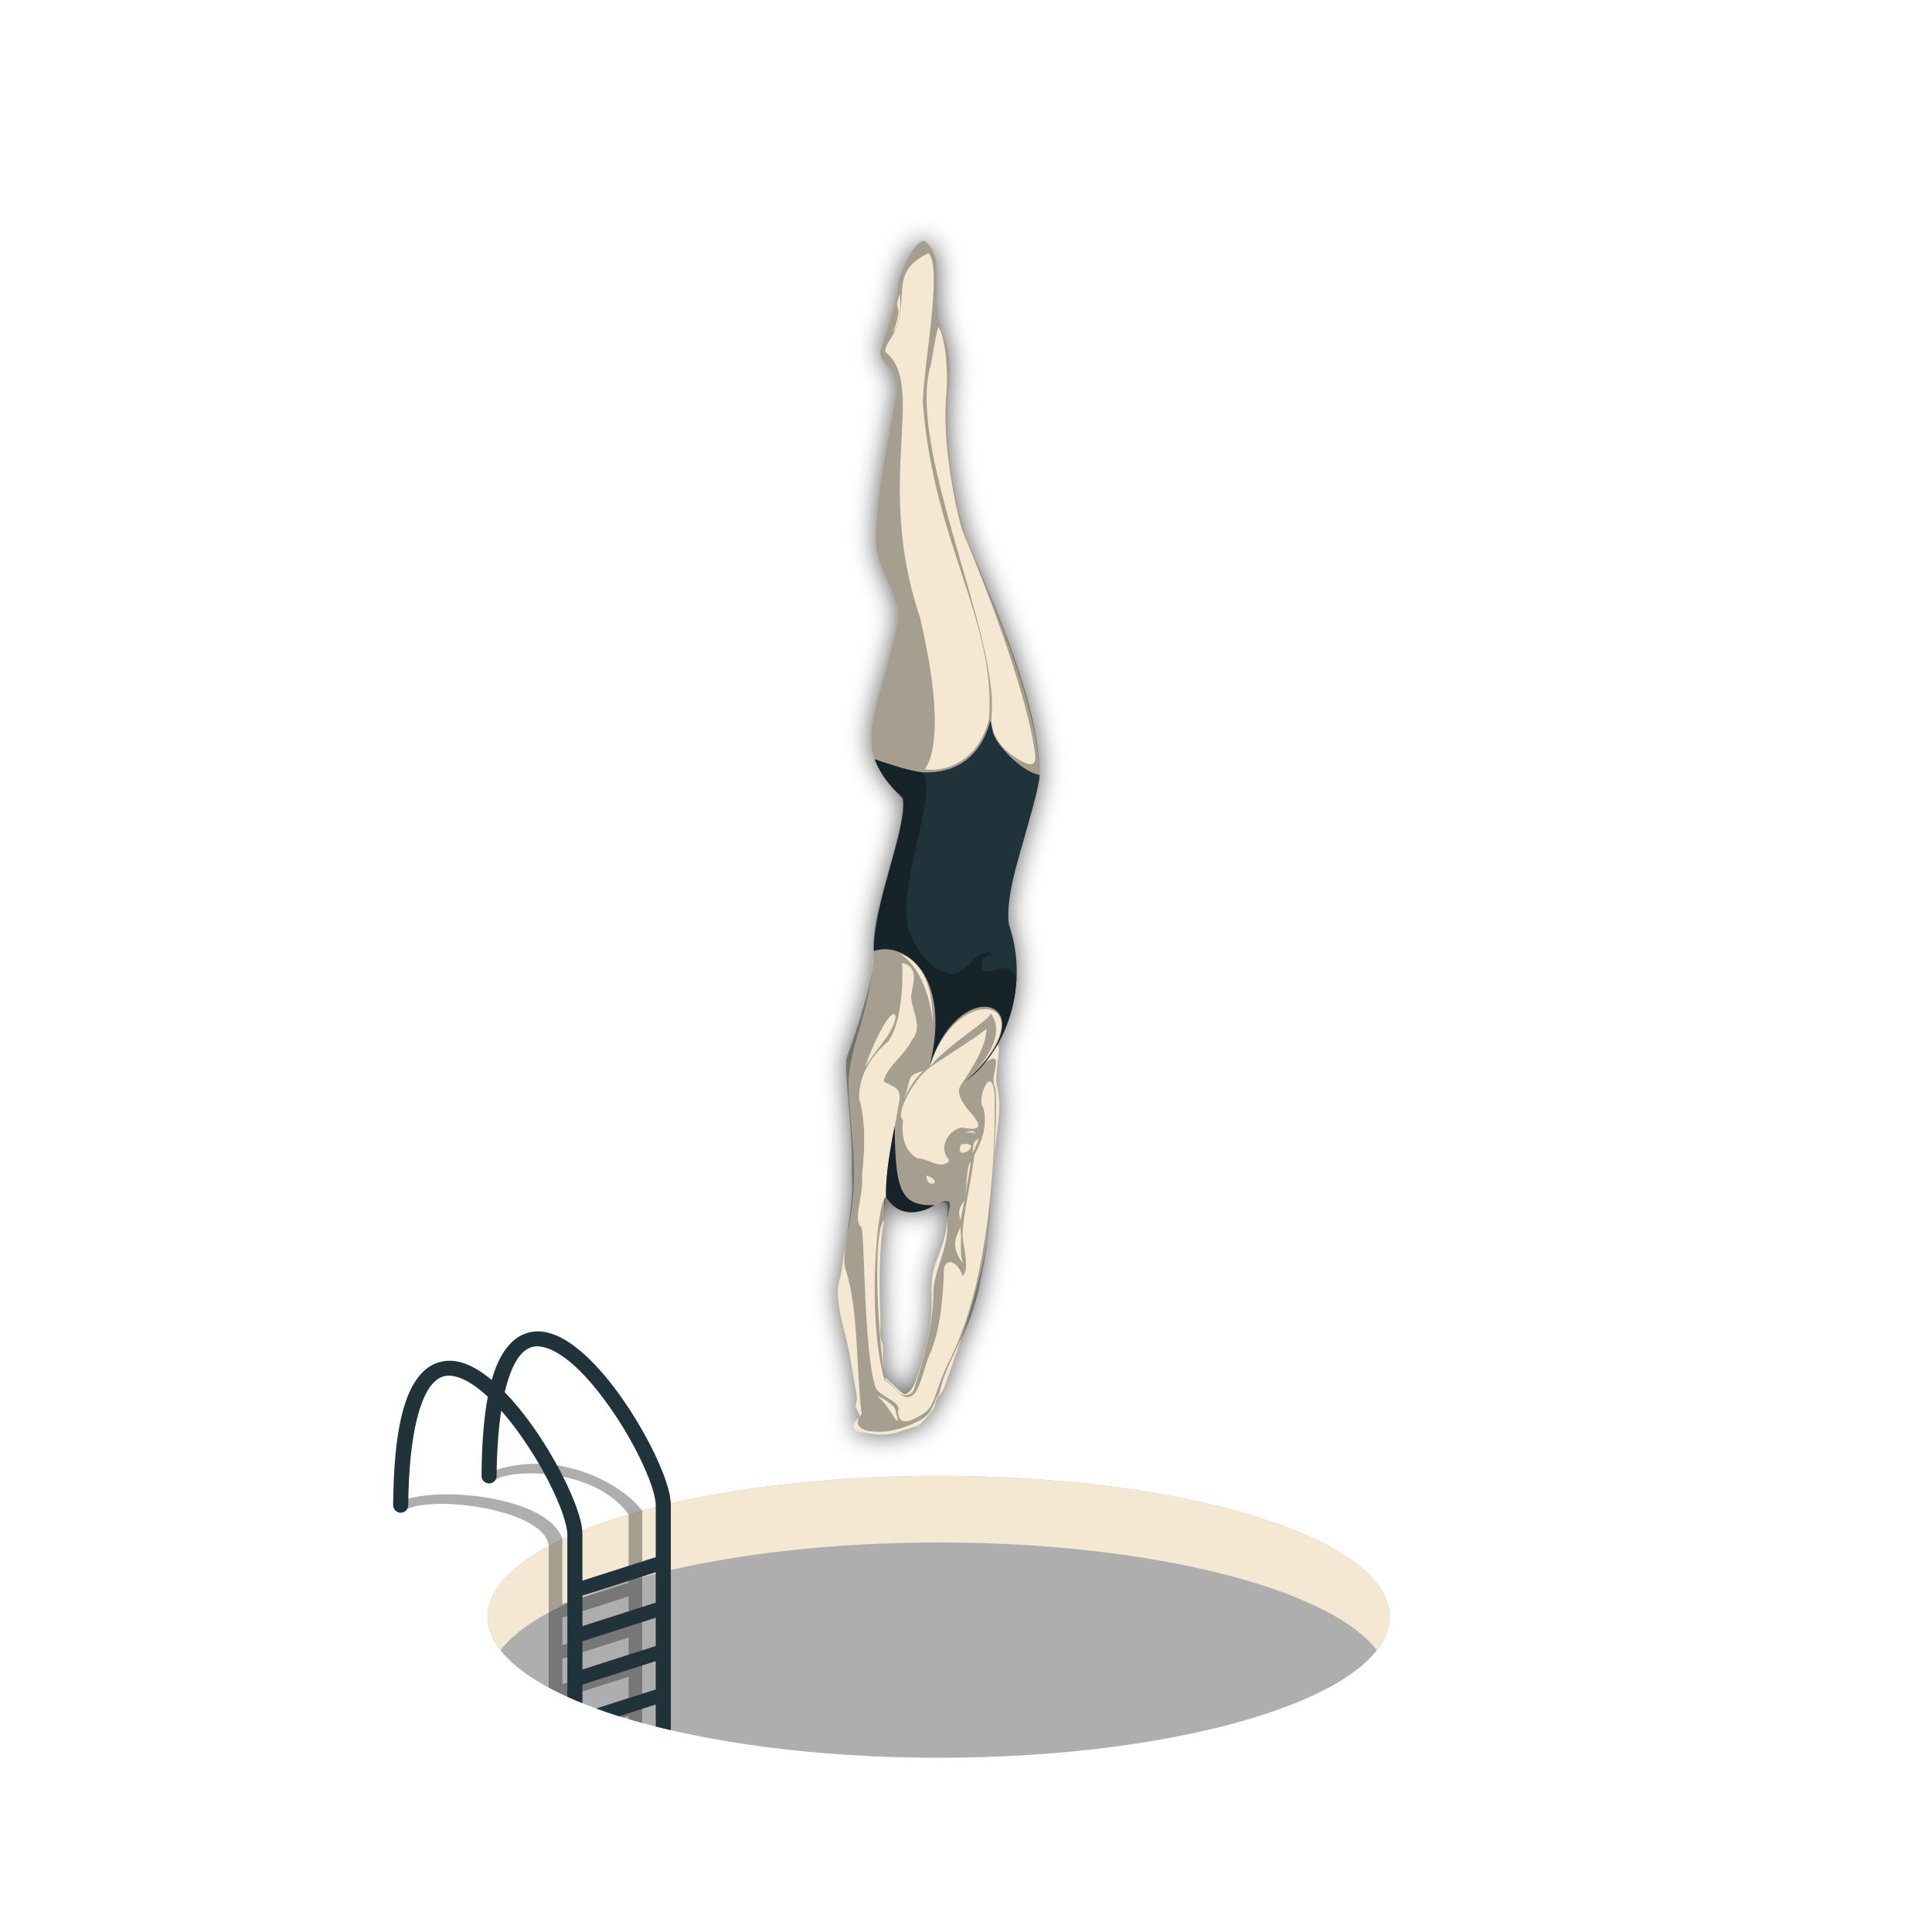
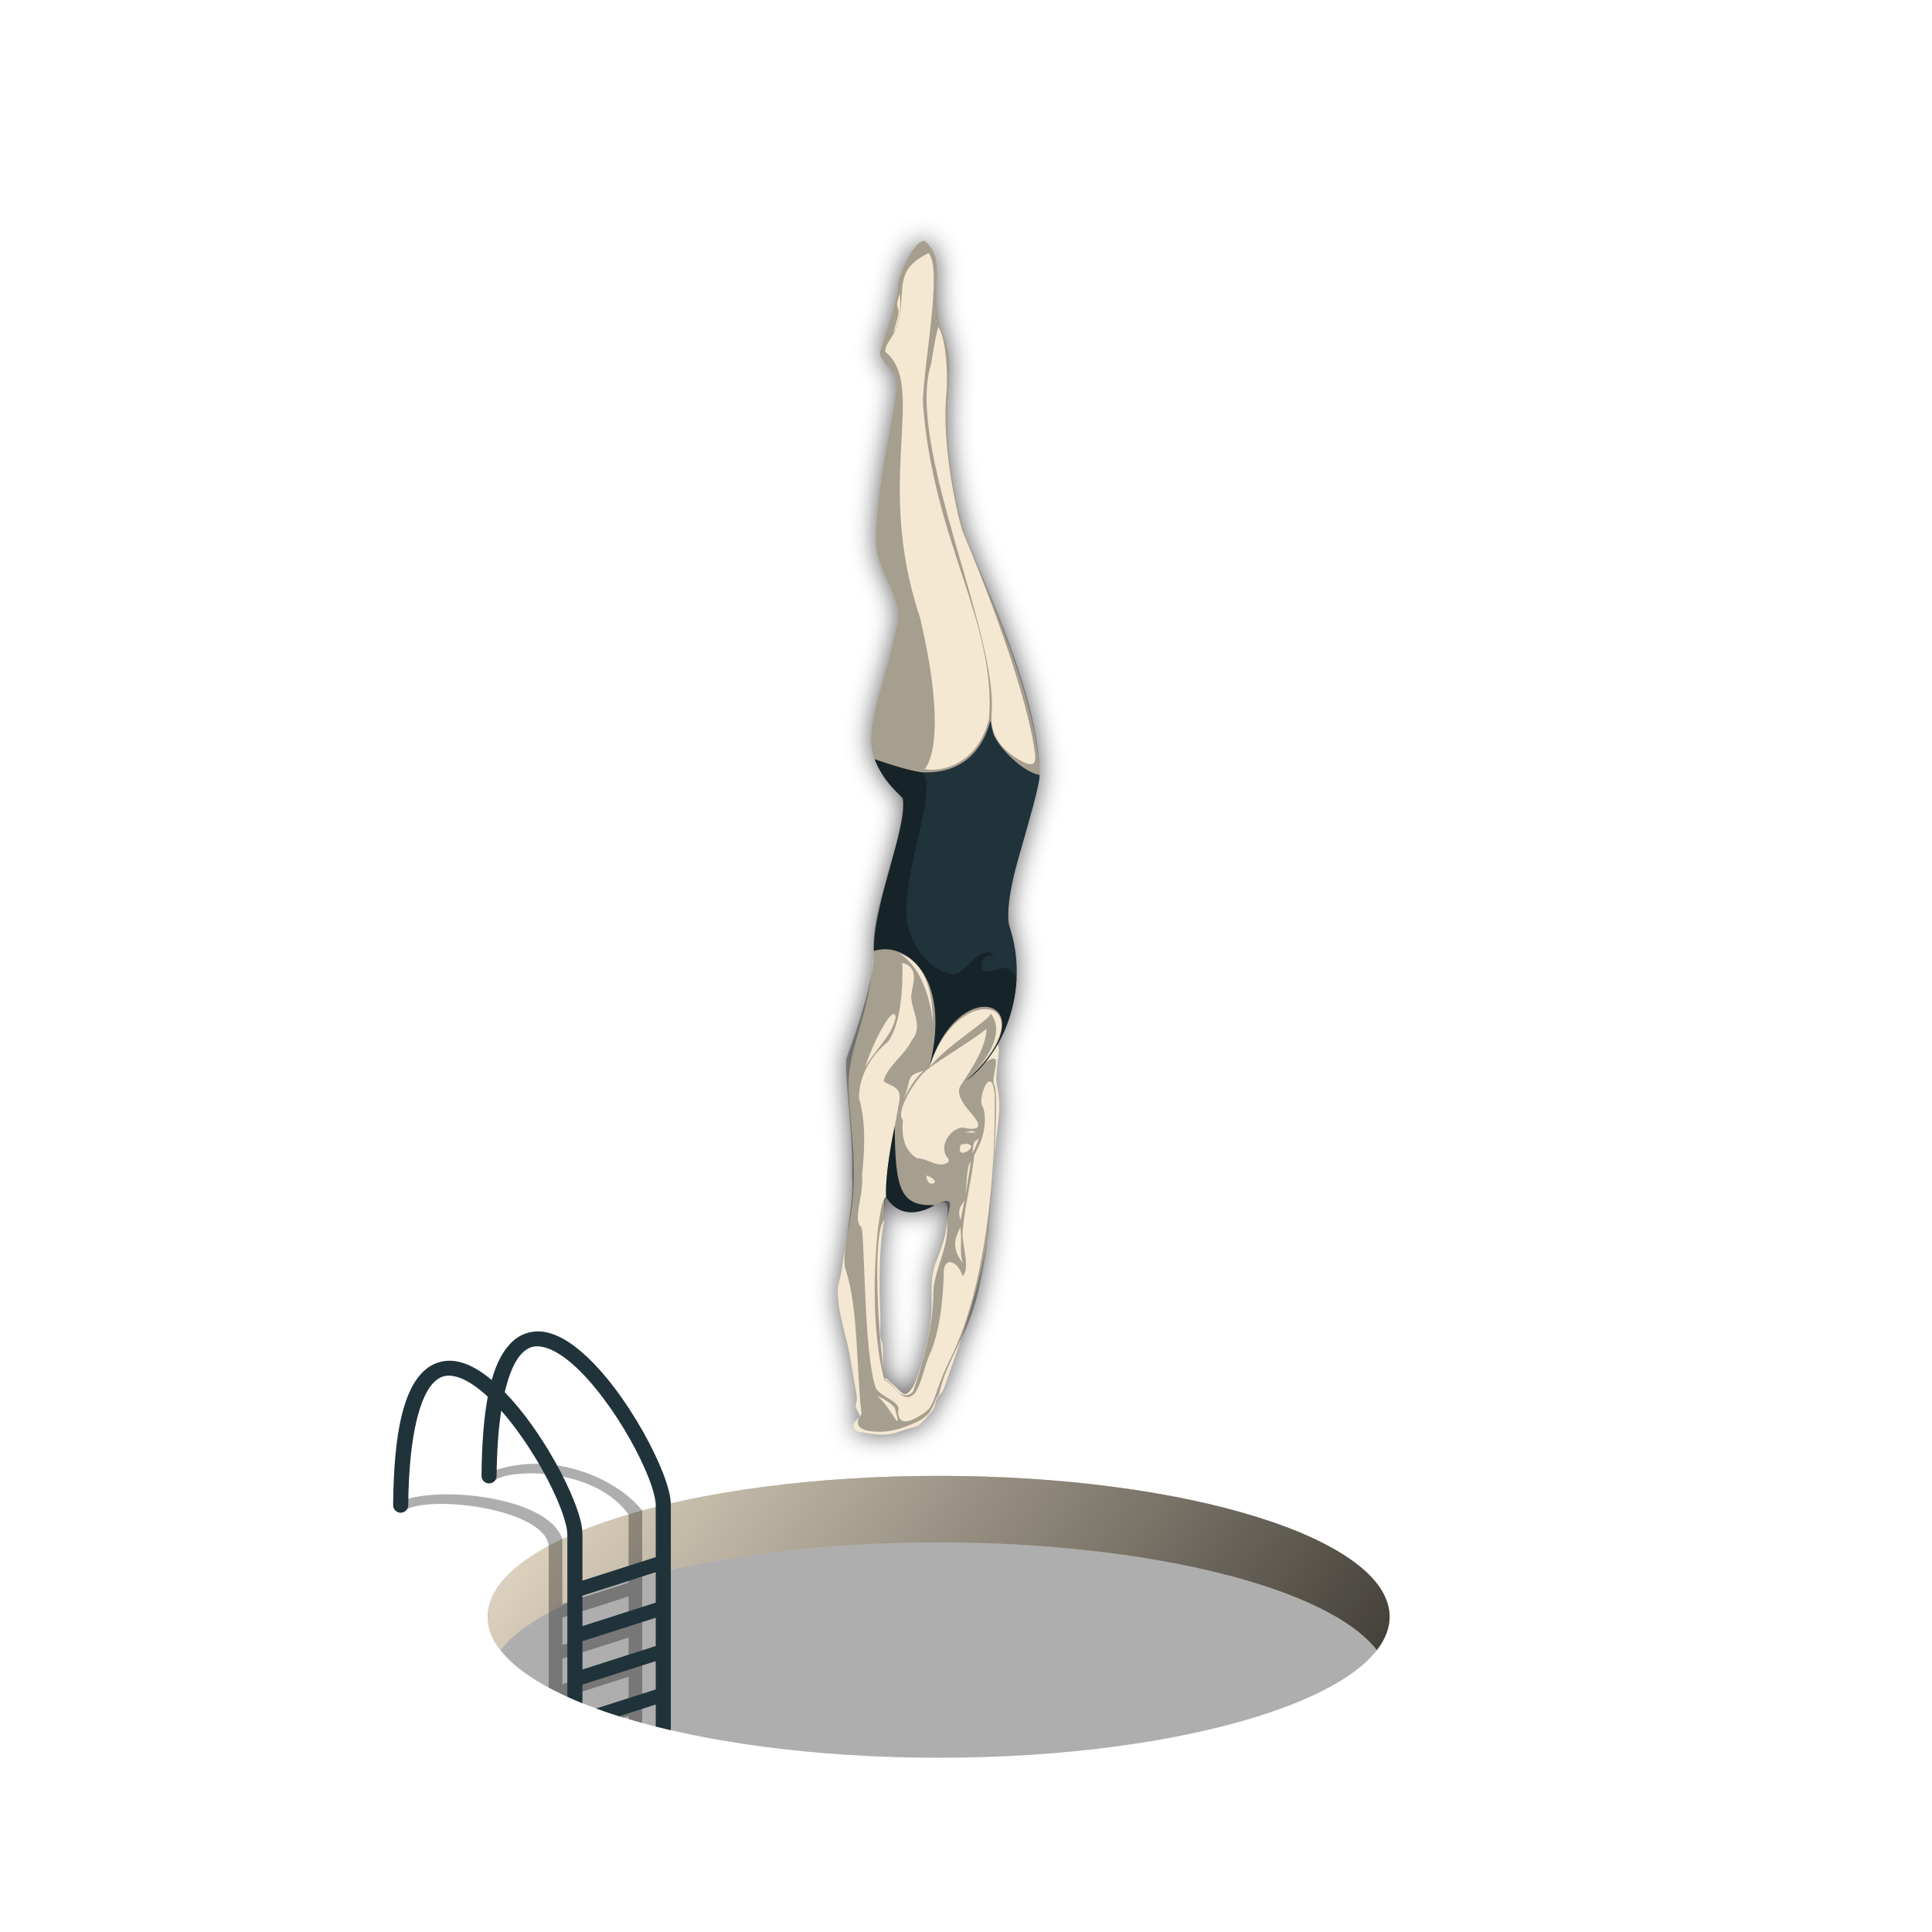
- <svg xmlns="http://www.w3.org/2000/svg" width="2048" height="2048" viewBox="0 0 541.867 541.867" version="1.1" id="svg1" xml:space="preserve">
+ <svg xmlns="http://www.w3.org/2000/svg" xmlns:xlink="http://www.w3.org/1999/xlink" width="2048" height="2048" viewBox="0 0 541.867 541.867" version="1.1" id="svg1" xml:space="preserve">
  <defs id="defs1">
+     <linearGradient id="linearGradient46">
+       <stop style="stop-color:#000000;stop-opacity:1;" offset="0" id="stop45" />
+       <stop style="stop-color:#000000;stop-opacity:0;" offset="0.606" id="stop47" />
+       <stop style="stop-color:#000000;stop-opacity:0;" offset="1" id="stop46" />
+     </linearGradient>
    <rect x="184.687" y="255.234" width="1678.626" height="1168.16" id="rect17" />
    <rect x="-1357.645" y="-319.612" width="2795.595" height="407.012" id="rect75" />
    <rect x="2545.584" y="-107.48" width="1077.631" height="933.381" id="rect74" />
    <rect x="184.687" y="255.234" width="1678.626" height="1168.16" id="rect19" />
    <filter style="color-interpolation-filters:sRGB" id="filter59" x="-0.145" y="-0.025" width="1.29" height="1.049">
      <feGaussianBlur stdDeviation="2.908" id="feGaussianBlur59" />
    </filter>
+     <linearGradient xlink:href="#linearGradient46" id="linearGradient45" gradientUnits="userSpaceOnUse" x1="541.866" y1="92.527" x2="18.044" y2="-271.974" />
  </defs>
  <g id="g85" style="display:inline" transform="translate(-7.662555,18.66492)">
    <g id="g84" style="display:inline">
      <path id="ellipse83" style="display:inline;fill:#000000;fill-opacity:0.32;stroke:none;stroke-width:8.015;stroke-linecap:round;stroke-linejoin:round;stroke-dasharray:none;stroke-opacity:1" d="M 397.407,434.804 A 126.473,39.532 0 0 1 270.933,474.336 126.473,39.532 0 0 1 144.46,434.804 126.473,39.532 0 0 1 270.933,395.272 126.473,39.532 0 0 1 397.407,434.804 Z" />
      <path id="path37" style="display:inline;fill:#f4e8d2;fill-opacity:1;stroke:none;stroke-width:0.792;stroke-linecap:round;stroke-linejoin:round;stroke-dasharray:none;stroke-opacity:1" d="m 270.933,395.272 a 126.473,39.532 0 0 0 -126.473,39.532 126.473,39.532 0 0 0 3.579,9.337 126.473,39.532 0 0 1 122.894,-30.195 126.473,39.532 0 0 1 122.894,30.195 126.473,39.532 0 0 0 3.579,-9.337 126.473,39.532 0 0 0 -126.473,-39.532 z" />
    </g>
+     <path id="path44" style="font-size:362.757px;line-height:0;font-family:'Rushford Clean';-inkscape-font-specification:'Rushford Clean';text-align:center;letter-spacing:0px;word-spacing:0px;text-anchor:middle;display:inline;fill:url(#linearGradient45);fill-opacity:1;stroke:none;stroke-width:4.959;stroke-linecap:square;stroke-linejoin:bevel;stroke-opacity:1" d="m 270.933,37.527 c -78.612,-3.5e-5 -142.34,19.919 -142.34,44.491 1.9e-4,3.541 1.352,7.068 4.028,10.509 15.508,-19.943 72.65,-33.983 138.312,-33.983 65.662,1.21e-4 122.803,14.04 138.312,33.983 2.676,-3.44 4.028,-6.968 4.028,-10.509 6e-5,-24.572 -63.728,-44.491 -142.34,-44.491 z" transform="matrix(0.8885304,0,0,0.8885304,30.20084,361.9282)" />
    <g id="g59" style="display:inline">
      <path id="path47" style="baseline-shift:baseline;display:inline;overflow:visible;opacity:1;vector-effect:none;fill-opacity:0.32;stroke-linejoin:bevel;enable-background:accumulate;stop-color:#000000;stop-opacity:1;fill:#000000" d="m 142.713,395.252 3.8,1.303 c 3.598,-3.213 27.541,-4.052 37.451,9.547 v 5.936 13.211 l -18.583,5.95 v -11.726 -6.447 c -3.956,-12.652 -38.942,-15.599 -47.459,-9.55 l 3.947,1.08 c 8.648,-3.903 38.87,0.437 39.684,10.401 v 4.516 35.177 c 1.59,0.856 3.281,1.693 5.072,2.509 l 17.338,-5.552 v 7.175 l -7.356,2.355 c 1.9,0.665 3.872,1.31 5.912,1.933 h 5.1e-4 l 1.443,-0.462 v 0.897 c 1.252,0.37 2.527,0.733 3.826,1.087 v -52.554 -7.024 c -7.338,-9.42 -27.494,-18.13 -45.077,-9.763 z m 41.251,33.824 v 7.703 l -18.583,5.951 v -7.704 z m 0,11.53 v 7.175 l -18.583,5.95 v -7.175 z" />
      <path id="path15" style="baseline-shift:baseline;display:inline;overflow:visible;opacity:1;vector-effect:none;fill:#20333b;stroke-linecap:round;stroke-linejoin:bevel;enable-background:accumulate;stop-color:#000000;stop-opacity:1;fill-opacity:1" d="m 158.533,354.752 c 0.858,-0.002 1.717,0.096 2.564,0.291 3.387,0.778 6.65,2.844 9.836,5.612 6.373,5.535 12.467,14.025 17.076,22.191 2.304,4.083 4.225,8.08 5.59,11.608 1.364,3.528 2.211,6.511 2.211,9 v 62.653 a 2.117,2.117 0 0 1 -0.057,0.487 c -1.415,-0.327 -2.807,-0.664 -4.176,-1.009 v -6.185 l -10.279,3.291 c -2.227,-0.699 -4.372,-1.424 -6.429,-2.175 l 16.709,-5.35 v -7.938 l -20.558,6.583 v 5.231 c -1.464,-0.589 -2.876,-1.191 -4.234,-1.807 v -45.557 c 0,-1.398 -0.657,-4.193 -1.926,-7.474 -1.269,-3.282 -3.11,-7.125 -5.328,-11.055 -3.186,-5.646 -7.17,-11.479 -11.292,-16.168 -0.751,4.91 -1.227,10.965 -1.293,18.311 a 2.117,2.117 0 0 1 -2.135,2.098 2.117,2.117 0 0 1 -2.098,-2.137 c 0.083,-9.121 0.671,-16.416 1.761,-22.181 -0.369,-0.345 -0.738,-0.678 -1.106,-0.997 -2.874,-2.497 -5.685,-4.149 -8.009,-4.683 -2.325,-0.534 -4.069,-0.193 -5.912,1.547 -3.686,3.48 -7.103,13.93 -7.291,34.576 a 2.117,2.117 0 0 1 -2.137,2.098 2.117,2.117 0 0 1 -2.095,-2.135 c 0.191,-21.059 3.07,-32.381 8.617,-37.617 2.08,-1.963 4.628,-2.878 7.201,-2.885 0.858,-0.002 1.72,0.096 2.566,0.291 3.182,0.731 6.254,2.598 9.257,5.116 1.406,-4.966 3.33,-8.445 5.769,-10.748 2.08,-1.963 4.629,-2.876 7.202,-2.883 z m -0.028,4.188 c -1.558,-0.048 -2.885,0.47 -4.267,1.775 -1.868,1.764 -3.668,5.318 -5.013,11.084 5.233,5.367 10.133,12.432 13.992,19.27 2.304,4.083 4.227,8.08 5.592,11.608 1.364,3.528 2.211,6.513 2.211,9.002 v 12.973 l 20.558,-6.583 v -14.615 c 0,-1.398 -0.656,-4.191 -1.925,-7.472 -1.269,-3.282 -3.113,-7.125 -5.33,-11.055 -4.435,-7.859 -10.415,-16.083 -16.164,-21.076 -2.874,-2.497 -5.683,-4.148 -8.008,-4.682 -0.581,-0.134 -1.126,-0.212 -1.645,-0.228 z m 33.073,63.361 -20.558,6.583 v 8.522 l 20.558,-6.583 z m 0,12.756 -20.558,6.583 v 7.938 l 20.558,-6.583 z" />
    </g>
    <g id="g6" transform="matrix(1.177369,0,0,1.177369,626.0839,36.23284)" style="display:inline;opacity:1">
      <path id="path3" style="display:inline;opacity:1;mix-blend-mode:normal;fill:#000000;fill-opacity:0.64;filter:url(#filter59)" d="m -304.962,10.729 c -0.166,0.002 -0.347,0.032 -0.54,0.098 -1.4e-4,4.8e-5 -3e-4,-4.9e-5 -4.4e-4,0 -0.194,0.067 -0.401,0.17 -0.62,0.318 -0.659,0.444 -1.432,1.292 -2.302,2.766 -7e-5,1.18e-4 7e-5,3.21e-4 0,4.39e-4 -0.87,1.474 -1.836,3.574 -2.881,6.523 -6e-5,1.53e-4 5e-5,2.86e-4 0,4.39e-4 -10e-4,0.593 -0.048,1.228 -0.132,1.895 -2e-5,1.53e-4 2e-5,2.85e-4 0,4.39e-4 -0.083,0.667 -0.203,1.366 -0.351,2.086 -3e-5,1.48e-4 3e-5,2.92e-4 0,4.39e-4 -0.296,1.439 -0.705,2.961 -1.157,4.477 -4e-5,1.4e-4 5e-5,3e-4 0,4.39e-4 -0.222,0.744 -0.427,1.308 -0.663,2.038 -0.724,2.247 -1.5,4.557 -2.039,6.271 0.074,2.047 2.048,3.416 3.272,5.02 0.122,0.16 0.237,0.323 0.342,0.489 0.157,0.249 0.291,0.505 0.394,0.772 0.068,0.178 0.122,0.36 0.16,0.548 3e-5,1.4e-4 -3e-5,2.99e-4 0,4.39e-4 0.093,0.47 0.082,0.974 -0.076,1.528 -1.383,9.346 -3.522,18.489 -4.507,27.62 -10e-6,1.43e-4 2e-5,2.96e-4 0,4.39e-4 -0.328,3.044 -0.529,6.086 -0.53,9.134 -6.5e-4,1.376 0.248,2.669 0.606,3.934 0.05,0.178 0.077,0.361 0.133,0.538 0.898,2.864 2.43,5.568 3.537,8.568 0.088,0.238 0.151,0.492 0.233,0.734 0.434,1.283 0.801,2.611 0.976,4.045 -1.649,8.444 -3.817,15.039 -5.216,20.485 -0.699,2.723 -1.206,5.158 -1.359,7.394 -0.153,2.236 0.048,4.271 0.763,6.195 2.049,5.189 5.006,7.622 6.209,8.795 0.282,0.291 0.469,0.504 0.523,0.637 0.009,0.026 0.014,0.05 0.016,0.073 v 4.4e-4 c 0.631,8.488 -7.869,26.883 -6.929,36.216 v 4.4e-4 c -0.011,0.114 -0.02,0.236 -0.026,0.368 -0.134,1.848 -0.311,3.552 -0.521,5.136 -0.655,3.678 -2.212,9.736 -6.023,20.174 -0.412,4.197 1.713,18.087 1.328,27.162 0.409,5.167 -0.472,10.427 -1.132,14.769 -3e-4,0.001 -5.8e-4,0.003 -8.8e-4,0.004 0,0 -0.534,3.544 -1.371,8.867 -0.254,1.616 -0.836,2.883 -0.844,4.365 -0.032,5.916 2.468,11.585 3.18,17.462 0.441,2.196 0.672,4.019 1.176,6.615 0.503,2.596 -0.197,2.778 -0.084,3.46 0.169,1.016 1.031,1.99 0.93,2.497 -0.083,0.417 -0.546,0.622 -0.819,0.933 -0.889,0.926 -0.91,1.724 0.107,2.505 0.451,0.272 1.587,0.331 2.381,0.497 3.514,0.734 5.97,0.217 6.668,0.033 1.736,-0.572 4.03,-1.31 5.232,-1.642 1.202,-0.332 3.934,-3.969 3.992,-4.05 0.538,-0.746 0.401,-1.588 0.806,-2.382 0.405,-0.794 1.207,-1.416 1.625,-2.382 0.419,-0.966 0.823,-2.282 1.235,-3.424 1.02,-2.845 2.024,-5.684 2.984,-8.538 3.436,-7.303 4.115,-10.965 5.796,-20.256 0.158,-0.842 0.299,-1.881 0.429,-3.05 5e-5,-2.8e-4 3.9e-4,-6e-4 4.4e-4,-8.8e-4 4e-5,-5.6e-4 -4e-5,-0.001 0,-0.002 0.843,-10.889 1.14,-14.557 1.398,-17.588 4e-5,-4.8e-4 -3e-5,-8.3e-4 0,-0.001 5e-5,-5.7e-4 -5e-5,-7.4e-4 0,-0.001 0.86,-10.096 2.208,-13.817 0.931,-19.421 -0.687,-3.014 1.08,-9.092 0.112,-9.799 2.413,-4.153 4.23,-9.442 4.527,-15.828 l -4.4e-4,-4.4e-4 c 0.186,-4.07 -0.334,-8.361 -1.796,-12.696 -0.576,-3.04 0.145,-8.529 2.123,-15.492 2.685,-9.453 5.157,-17.787 5.157,-20.254 0.013,-20.011 -15.937,-51.086 -17.942,-57.87 -0.014,-0.046 -0.026,-0.091 -0.039,-0.135 -1.268,-4.507 -3.382,-12.927 -3.898,-22.681 -10e-6,-1.41e-4 1e-5,-2.97e-4 0,-4.39e-4 -0.002,-0.034 0.003,-0.072 0.001,-0.106 -0.167,-3.22 -0.165,-6.581 0.105,-9.998 0.145,-1.835 0.269,-3.315 0.331,-4.613 0.062,-1.298 0.062,-2.413 -0.04,-3.517 -1e-5,-1.42e-4 2e-5,-2.96e-4 0,-4.39e-4 -0.102,-1.104 -0.306,-2.196 -0.651,-3.448 -4e-5,-1.12e-4 3e-5,-3.27e-4 0,-4.39e-4 -0.346,-1.252 -0.834,-2.664 -1.504,-4.408 -4e-5,-1.47e-4 3e-5,-2.91e-4 0,-4.39e-4 -1.502,-5.97 -0.539,-10.719 -0.881,-14.537 -0.034,-0.382 -0.082,-0.754 -0.146,-1.117 -0.128,-0.727 -0.324,-1.418 -0.617,-2.075 -0.146,-0.328 -0.318,-0.648 -0.517,-0.96 -6e-5,-9.6e-5 6e-5,-3.43e-4 0,-4.39e-4 -0.199,-0.312 -0.426,-0.615 -0.685,-0.911 -0.259,-0.296 -0.55,-0.584 -0.877,-0.864 z m 16.213,117.006 c 0.037,0.154 0.088,0.315 0.149,0.483 0.061,0.166 0.133,0.34 0.215,0.518 0.034,0.073 0.088,0.155 0.125,0.229 0.144,0.287 0.293,0.578 0.484,0.886 0.003,0.004 0.006,0.009 0.009,0.013 0.002,0.004 0.004,0.007 0.006,0.011 -0.005,-0.008 -0.01,-0.016 -0.015,-0.024 -0.519,-0.811 -0.865,-1.544 -0.974,-2.116 z m -2.358,1.949 c -2.082,3.865 -6.14,7.982 -14.32,7.694 0.598,0.019 1.125,-0.035 1.679,-0.061 0.406,-0.019 0.848,-0.003 1.231,-0.045 0.545,-0.059 1.023,-0.18 1.523,-0.281 0.342,-0.069 0.718,-0.107 1.041,-0.194 0.233,-0.063 0.451,-0.138 0.673,-0.21 0.153,-0.049 0.314,-0.092 0.463,-0.145 0.259,-0.093 0.503,-0.198 0.749,-0.302 0.1,-0.043 0.208,-0.079 0.306,-0.123 0.292,-0.132 0.57,-0.275 0.843,-0.421 0.042,-0.022 0.087,-0.042 0.129,-0.065 7.6e-4,-4.2e-4 10e-4,-8.9e-4 0.002,-0.001 0.267,-0.147 0.521,-0.304 0.769,-0.464 0.041,-0.026 0.086,-0.05 0.126,-0.076 4.6e-4,-3e-4 8.7e-4,-5.7e-4 10e-4,-8.7e-4 0.393,-0.259 0.733,-0.548 1.081,-0.832 0.16,-0.131 0.345,-0.248 0.496,-0.383 8e-5,-7e-5 3.6e-4,7e-5 4.4e-4,0 0.477,-0.427 0.909,-0.874 1.301,-1.33 0.393,-0.457 0.745,-0.923 1.062,-1.388 1.2e-4,-1.7e-4 3.2e-4,-2.6e-4 4.4e-4,-4.4e-4 0.021,-0.031 0.035,-0.06 0.056,-0.091 0.289,-0.431 0.555,-0.861 0.789,-1.28 z m -23.067,108.845 c 1.5e-4,-5e-5 2.9e-4,5e-5 4.4e-4,0 0.264,0.426 0.541,0.806 0.826,1.145 0.091,0.108 0.185,0.205 0.278,0.305 0.053,0.057 0.105,0.12 0.159,0.175 0.05,0.05 0.101,0.093 0.151,0.141 0.099,0.095 0.197,0.191 0.298,0.277 6.1e-4,5.2e-4 10e-4,0.001 0.002,0.002 0.149,0.128 0.301,0.247 0.453,0.357 0.11,0.08 0.221,0.149 0.333,0.22 0.046,0.029 0.091,0.063 0.137,0.09 0.088,0.053 0.177,0.097 0.266,0.145 0.069,0.037 0.138,0.079 0.208,0.113 0.284,0.139 0.572,0.25 0.859,0.341 0.033,0.011 0.066,0.024 0.099,0.034 0.103,0.031 0.207,0.055 0.31,0.08 0.058,0.014 0.115,0.032 0.172,0.044 0.166,0.036 0.331,0.048 0.496,0.071 0.156,0.022 0.312,0.055 0.467,0.066 0.168,0.012 0.331,0.005 0.497,0.005 0.148,6.8e-4 0.299,0.011 0.445,0.004 0.17,-0.009 0.333,-0.034 0.499,-0.053 0.135,-0.015 0.274,-0.022 0.406,-0.043 0.14,-0.022 0.271,-0.055 0.407,-0.083 0.153,-0.031 0.31,-0.057 0.457,-0.094 0.133,-0.034 0.255,-0.074 0.383,-0.111 0.134,-0.039 0.274,-0.075 0.402,-0.118 0.278,-0.092 0.492,-0.194 0.734,-0.294 0.202,-0.083 0.434,-0.162 0.606,-0.244 0.222,-0.104 0.358,-0.184 0.524,-0.273 0.119,-0.064 0.277,-0.14 0.365,-0.19 0.212,-0.123 0.33,-0.201 0.33,-0.201 0.401,-0.202 0.76,-0.369 1.083,-0.505 2.355,-0.84 2.035,1.443 1.869,3.847 -0.021,0.163 -0.032,0.319 -0.029,0.464 -3e-4,0.005 -5.8e-4,0.011 -8.8e-4,0.016 -0.002,0.031 -0.003,0.063 -0.005,0.094 3.9e-4,0.003 9.4e-4,0.006 0.001,0.01 -0.148,3.669 -1.557,6.894 -2.842,10.26 -1.112,3.85 -0.724,5.14 -0.813,10.781 -0.043,2.733 -0.781,6.612 -1.674,10.134 -0.351,1.392 -0.781,2.73 -1.187,4.094 -0.596,1.862 -1.171,3.44 -1.588,4.098 -1.358,2.141 -2.027,1.759 -2.396,1.548 -1.488,-1.042 -3.575,-3.497 -4.225,-3.686 -0.115,-0.593 -0.229,-1.279 -0.341,-2.042 -0.294,-3.081 0.011,-5.949 -0.471,-6.644 -0.007,-0.011 -0.014,-0.024 -0.021,-0.035 -0.127,-1.326 -0.197,-2.648 -0.302,-4.093 0.018,-0.765 0.049,-1.564 0.018,-2.203 -0.061,-1.173 -0.721,-14.961 0.938,-22.569 v -4.4e-4 h 4.4e-4 c 0.298,-1.706 -0.332,-4.792 0.416,-5.478 z" transform="translate(2.4314368e-6)" />
      <path id="path56" style="display:inline;opacity:1;fill:#f4e8d2;fill-opacity:1" d="m -304.962,10.729 c -1.331,0.013 -3.557,1.841 -6.343,9.706 -0.012,4.741 -2.915,12.228 -4.342,16.769 0.118,3.276 5.102,4.815 4.091,8.357 -1.843,12.462 -5.031,24.562 -5.037,36.755 -0.003,6.274 4.652,11 5.485,17.82 -3.298,16.888 -8.675,26.379 -5.812,34.073 5.628,1.935 7.903,2.623 11.421,3.169 12.566,0.432 15.2,-9.507 16.254,-11.856 0,0 0.029,0.288 0.497,2.215 0.793,3.266 7.142,9.876 11.146,10.236 -0.567,-20.147 -16.153,-51.508 -17.981,-58.005 -1.691,-6.01 -4.885,-18.974 -3.792,-32.785 0.581,-7.338 0.817,-9.013 -1.864,-15.987 -2.403,-9.552 1.505,-15.98 -3.722,-20.466 z m -8.186,168.167 c -1.317,-0.073 -2.656,0.251 -3.953,1.034 -1.218,17.751 -6.463,22.42 -5.99,33.353 0.474,10.933 2.829,20.268 -0.387,34.26 0,0 -0.534,3.544 -1.371,8.867 -0.254,1.616 -0.836,2.884 -0.844,4.366 -0.032,5.916 2.468,11.586 3.18,17.462 0.441,2.196 0.673,4.019 1.176,6.615 0.503,2.596 -0.197,2.778 -0.084,3.46 0.169,1.016 1.031,1.99 0.93,2.497 -0.083,0.417 -0.546,0.622 -0.819,0.933 -0.889,0.926 -0.91,1.723 0.107,2.505 0.451,0.272 1.587,0.332 2.381,0.498 3.514,0.734 5.97,0.217 6.667,0.032 1.736,-0.572 4.03,-1.31 5.232,-1.642 1.202,-0.332 3.934,-3.969 3.993,-4.05 0.538,-0.746 0.401,-1.588 0.806,-2.382 0.405,-0.794 1.207,-1.416 1.625,-2.382 0.419,-0.966 0.823,-2.283 1.235,-3.424 3.711,-10.348 7.199,-20.621 9.209,-31.845 0.843,-10.892 1.14,-14.56 1.398,-17.591 0.86,-10.097 2.209,-13.817 0.931,-19.422 -0.687,-3.015 1.08,-9.094 0.112,-9.8 -0.346,-0.015 4.235,-9.144 -1.557,-9.672 -8.437,-0.768 -12.597,8.533 -14.065,12.853 3.72,-14.133 -2.8,-26.133 -9.914,-26.528 z m 10.545,61.544 c 5.942,-2.996 2.883,1.623 2.922,3.806 -0.122,3.719 -1.547,6.977 -2.847,10.38 -1.112,3.85 -0.724,5.14 -0.813,10.781 -0.089,5.64 -3.092,16.186 -4.449,18.326 -1.358,2.141 -2.027,1.759 -2.397,1.548 -1.527,-1.069 -3.686,-3.627 -4.273,-3.696 -0.758,-3.753 -0.177,-7.829 -0.764,-8.677 -0.588,-0.847 -0.203,-4.221 -0.305,-6.331 -0.061,-1.173 -0.72,-14.962 0.938,-22.57 0.237,-1.719 -0.516,-5.166 0.417,-5.479 0.097,-0.042 5.908,4.766 11.571,1.911 z" transform="translate(2.4314368e-6)" />
      <path id="path58" style="display:inline;opacity:1;fill:#20333b;fill-opacity:1;stroke:none;stroke-width:2.117;stroke-linecap:round;stroke-linejoin:bevel" d="m -289.3,125.041 c -1.073,3.914 -4.275,12.791 -16.199,12.335 -2.212,-0.085 -9.213,-2.299 -11.42,-3.168 2.242,5.833 6.765,8.931 6.748,9.506 1.115,6.873 -6.967,24.488 -6.929,36.217 7.027,-2.498 18.833,5.472 13.211,27.771 7.221,-23.642 29.555,-15.326 8.672,3.201 8.354,-5.901 15.712,-21.254 10.336,-37.184 -0.576,-3.04 0.145,-8.53 2.123,-15.493 2.685,-9.453 5.157,-17.787 5.157,-20.254 -4.237,-0.61 -10.609,-7.406 -11.147,-10.236 -0.092,-0.483 -0.333,-1.079 -0.551,-2.695 z m -22.812,96.575 c 0,0 -2.38,10.821 -2.062,16.913 4.239,6.836 11.571,1.911 11.571,1.911 -8.153,0.358 -9.436,-3.733 -9.509,-18.825 z" transform="translate(2.4314368e-6)" />
      <path id="path57" style="display:inline;opacity:1;fill:#000000;fill-opacity:0.32" d="m -304.962,10.729 c -1.331,0.013 -3.557,1.84 -6.343,9.705 -0.012,4.741 -2.914,12.229 -4.341,16.769 0.118,3.276 5.101,4.815 4.091,8.357 -1.843,12.462 -5.031,24.562 -5.037,36.756 -0.003,6.274 4.651,10.999 5.484,17.819 -3.298,16.888 -8.675,26.379 -5.812,34.073 -1.6e-4,-6e-5 -2.9e-4,5e-5 -4.4e-4,0 2.609,6.607 6.691,8.746 6.748,9.506 0.631,8.488 -7.869,26.884 -6.929,36.217 -0.195,1.979 0.539,6.205 -6.571,25.678 -0.412,4.197 1.713,18.087 1.328,27.162 0.745,9.407 -2.79,19.127 -1.472,23.04 3.087,9.166 2.576,24.85 3.805,34.39 -2.384,3.05 0.386,4.215 3.708,4.213 3.501,0.241 7.368,-1.281 9.778,-2.49 2.41,-1.209 2.863,-2.357 3.412,-3.365 0.549,-1.008 0.639,-1.759 1.025,-2.249 1.276,-1.62 -0.135,-1.855 4.801,-11.859 4.328,-8.771 4.97,-12.209 6.804,-22.344 0.748,-3.993 1.135,-12.41 1.62,-18.132 0.917,-10.414 1.171,-20.818 0.525,-21.931 -1.275,-2.196 2.752,-8.842 -2.158,-5.648 -0.003,0.003 -0.006,0.007 -0.009,0.011 3.742,-4.53 7.013,-11.228 7.42,-19.99 -1.018,-1.499 -1.045,-2.157 -2.839,-2.412 -1.643,-0.233 -4.607,1.792 -5.3,0.285 -0.677,-1.471 0.056,-3.708 2.76,-3.194 -0.817,-0.94 -1.322,-1.077 -2.772,-0.59 -2.375,0.798 -4.537,5.132 -7.031,4.899 -4.868,-0.455 -8.932,-5.655 -10.434,-10.307 -3.273,-10.138 7.223,-33.1 3.202,-37.719 -0.004,-6.5e-4 -0.007,-0.002 -0.011,-0.002 0.004,5.7e-4 0.007,0.001 0.011,0.002 12.566,0.432 15.2,-9.506 16.253,-11.855 0,0 0.029,0.288 0.497,2.215 0.793,3.266 7.142,9.877 11.147,10.236 0.013,-20.147 -16.153,-51.508 -17.981,-58.005 -1.691,-6.01 -4.885,-18.974 -3.792,-32.785 0.581,-7.338 0.817,-9.014 -1.865,-15.987 -2.403,-9.552 1.505,-15.979 -3.722,-20.465 z m 0.905,2.943 c 3.414,3.759 -1.278,26.775 -1.356,35.683 2.507,33.378 17.552,52.095 15.751,75.281 -2.8,11.249 -11.795,12.693 -15.344,11.94 0,0 6.127,-5.384 -1.094,-36.138 -10.997,-32.533 1.791,-55.135 -8.242,-63.246 -0.118,-2.406 2.375,-3.177 3.379,-8.508 1.286,-6.83 -1.111,-11.121 6.905,-15.011 z m -6.961,9.694 c 0.474,1.919 0.381,6.263 -1.425,9.272 0.067,-0.584 1.631,-4.551 1.134,-5.745 -0.572,-1.374 -0.051,-1.591 0.291,-3.527 z m 9.286,7.883 c 1.974,2.76 2.299,12.287 1.935,15.849 -1.313,12.831 3.042,30.913 3.979,33.156 10.637,25.443 15.362,41.966 16.785,50.425 0.549,3.317 1.332,6.685 -3.944,3.383 -3.351,-2.097 -6.515,-5.276 -6.064,-10.552 1.642,-19.231 -20.505,-64.023 -14.429,-83.384 0.525,-2.968 0.911,-5.971 1.739,-8.876 z m -9.253,149.288 c 4.521,1.523 7.907,5.966 7.95,16.463 -0.692,-7.01 -3.549,-13.934 -7.95,-16.463 z m 0.646,2.197 c 4.291,1.166 2.438,4.949 2.148,7.857 0.02,3.643 3.019,7.326 0.089,10.653 -1.665,3.548 -5.648,5.919 -6.689,9.657 1.658,1.342 4.453,1.106 3.75,4.916 l -1.069,5.796 c -4e-5,3.3e-4 3e-5,9.9e-4 0,10e-4 -3.3e-4,0.001 -2.38,10.82 -2.062,16.912 4.239,6.836 11.571,1.911 11.571,1.911 -6.8e-4,3e-5 -10e-4,-3e-5 -0.002,0 6e-4,-9e-5 0.001,-3.4e-4 0.002,-4.3e-4 3.773,-2.084 3.066,1.003 2.917,3.916 0.758,6.344 -3.554,11.835 -3.242,18.203 -0.286,7.54 -2.369,15.117 -4.73,22.104 -1.139,1.742 -3.042,1.005 -3.644,0.292 -1.168,-1.071 -1.785,-2.25 -3.033,-2.979 -1.637,-7.887 -3.312,-35.344 -0.255,-37.967 0.298,-1.707 -0.333,-4.794 0.416,-5.479 -2.061,0.022 -4.719,28.358 -0.403,43.499 2.388,1.248 4.503,6.247 7.296,3.192 1.846,-2.871 2.255,-6.859 3.851,-10 2.238,-5.913 2.758,-12.172 3.006,-18.442 -0.272,-3.945 3.233,-3.47 4.448,0.568 1.98,-1.636 -0.195,-7.778 0.03,-10.526 0.483,-6.083 2.109,-12.2 2.802,-18.341 1.353,-2.362 2.36,-4.981 2.469,-7.643 0.057,-1.382 0.049,-2.848 -0.633,-4.15 -0.962,-1.837 2.113,-9.935 2.989,-2.866 0.069,2.876 0.809,39.55 -10.217,62.575 -4.508,8.835 -3.662,11.637 -6.601,13.607 -2.94,1.971 -6.072,3.374 -6.206,-0.381 1.022,-2.42 -4.25,-3.349 -5.347,-5.75 -2.804,-8.312 -2.543,-35.913 -3.363,-38.142 -2.195,-1.826 0.554,-7.133 0.151,-12.397 0.61,-6.149 0.972,-12.389 -0.718,-18.365 -0.034,-5.372 2.851,-10.127 6.914,-13.456 4.104,-5.625 3.367,-18.775 3.367,-18.775 z m 20.012,11.034 c 4.621,0.189 6.213,6.052 -3.588,15.868 2.753,-2.838 8.59,-9.857 4.62,-14.885 0.529,1.168 -10.766,7.818 -14.594,12.949 3.05,-9.849 9.486,-14.099 13.563,-13.932 z m -22.049,1.173 c 0.265,-0.018 0.435,0.23 0.477,0.796 -0.721,4.092 -4.726,7.556 -7.279,11.854 2.046,-6.213 5.331,-12.197 6.682,-12.627 0.042,-0.013 0.081,-0.021 0.119,-0.024 z m 22.105,3.513 c 0.041,5.245 -5.816,12.723 -6.323,13.846 -0.675,1.496 0.297,3.57 2.507,6.062 3.102,3.498 2.262,4.49 -1.964,3.586 -3.538,0.627 -5.466,4.952 -3.462,7.272 0.998,1.156 -0.998,1.596 -1.653,1.568 -1.756,-0.075 -3.907,-1.572 -5.611,-1.491 -3.335,-1.977 -3.683,-5.624 -3.395,-9.137 -1.88,-1.655 2.657,-9.523 5.853,-12.035 2.858,-2.246 11.805,-7.666 14.046,-9.672 z m -15.035,10.067 c -1.956,1.624 -3.441,4.279 -4.682,6.607 2.137,-4.967 0.245,-5.472 4.682,-6.607 z m 11.575,14.257 c 0.369,0.015 0.634,0.282 0.934,0.526 -0.723,-0.274 -2.549,-0.079 -2.598,-0.128 -2.9e-4,-4.6e-4 -4.4e-4,-0.002 -4.4e-4,-0.002 0.002,-0.008 0.035,-0.019 0.105,-0.037 l 1.285,-0.326 c 0.098,-0.026 0.189,-0.036 0.274,-0.033 z m 1.655,1.601 c -0.213,1.193 -1.027,2.615 -1.489,3.792 0.113,-3.723 0.831,-2.597 1.489,-3.792 z m -3.318,1.468 c 4.19,0.08 -2.066,4.266 -1.133,0.7 0.025,-0.094 0.223,-0.559 0.217,-0.564 0.084,-0.001 0.724,0.056 0.916,-0.136 z m 1.394,4.162 c -0.378,2.824 -0.832,5.635 -1.346,8.432 0.469,-2.799 0.226,-6.935 1.346,-8.432 z m -10.567,3.382 c 4.516,1.534 -0.076,3.508 0,0 z m 9.061,5.871 c -0.302,1.605 -0.599,3.214 -0.936,4.795 -0.853,-2.88 0.215,-3.395 0.936,-4.795 z m -1.032,6.409 c 0.571,2.901 -0.311,6.35 0.737,8.73 -3.721,-4.701 -0.97,-7.325 -0.737,-8.73 z m -19.883,40.175 c 0.125,-0.007 3.453,1.529 4.365,3.03 2.003,7.366 -1.034,-0.666 -4.36,-3.017 -0.007,-0.005 -0.009,-0.01 -0.009,-0.011 5.6e-4,-5.5e-4 0.002,-10e-4 0.004,-10e-4 z" transform="translate(1.0264472e-5)" />
    </g>
  </g>
</svg>
